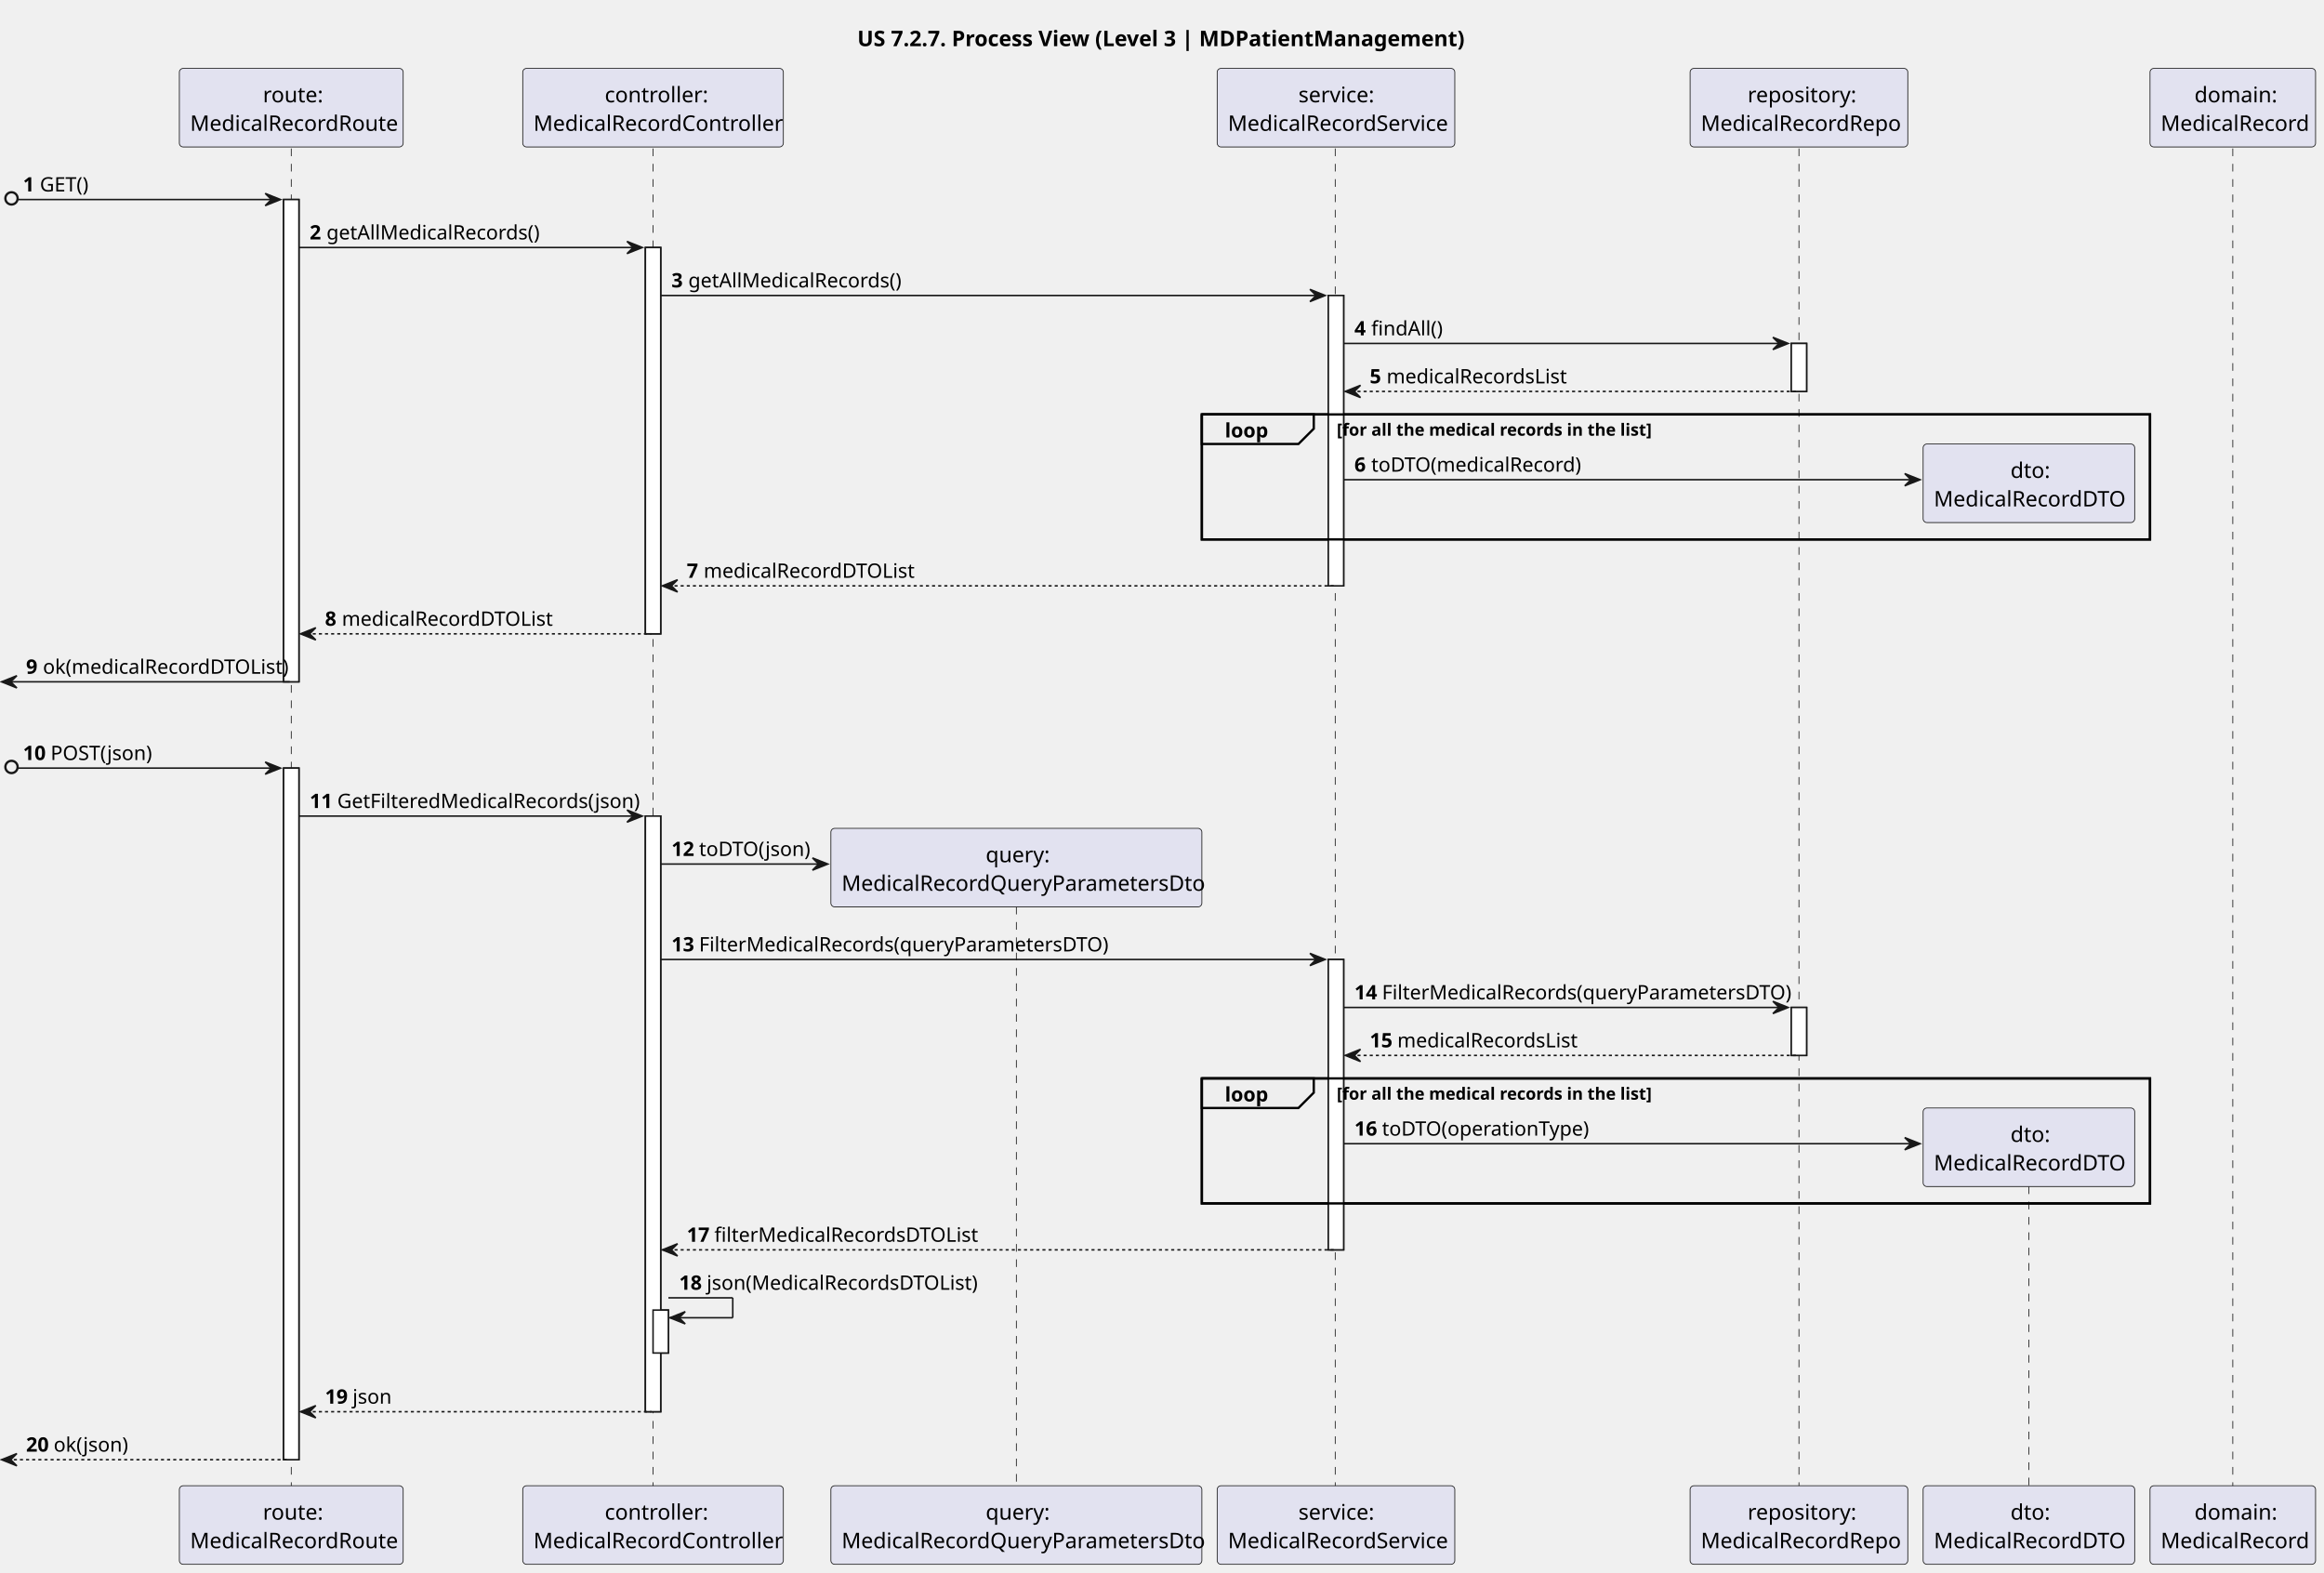
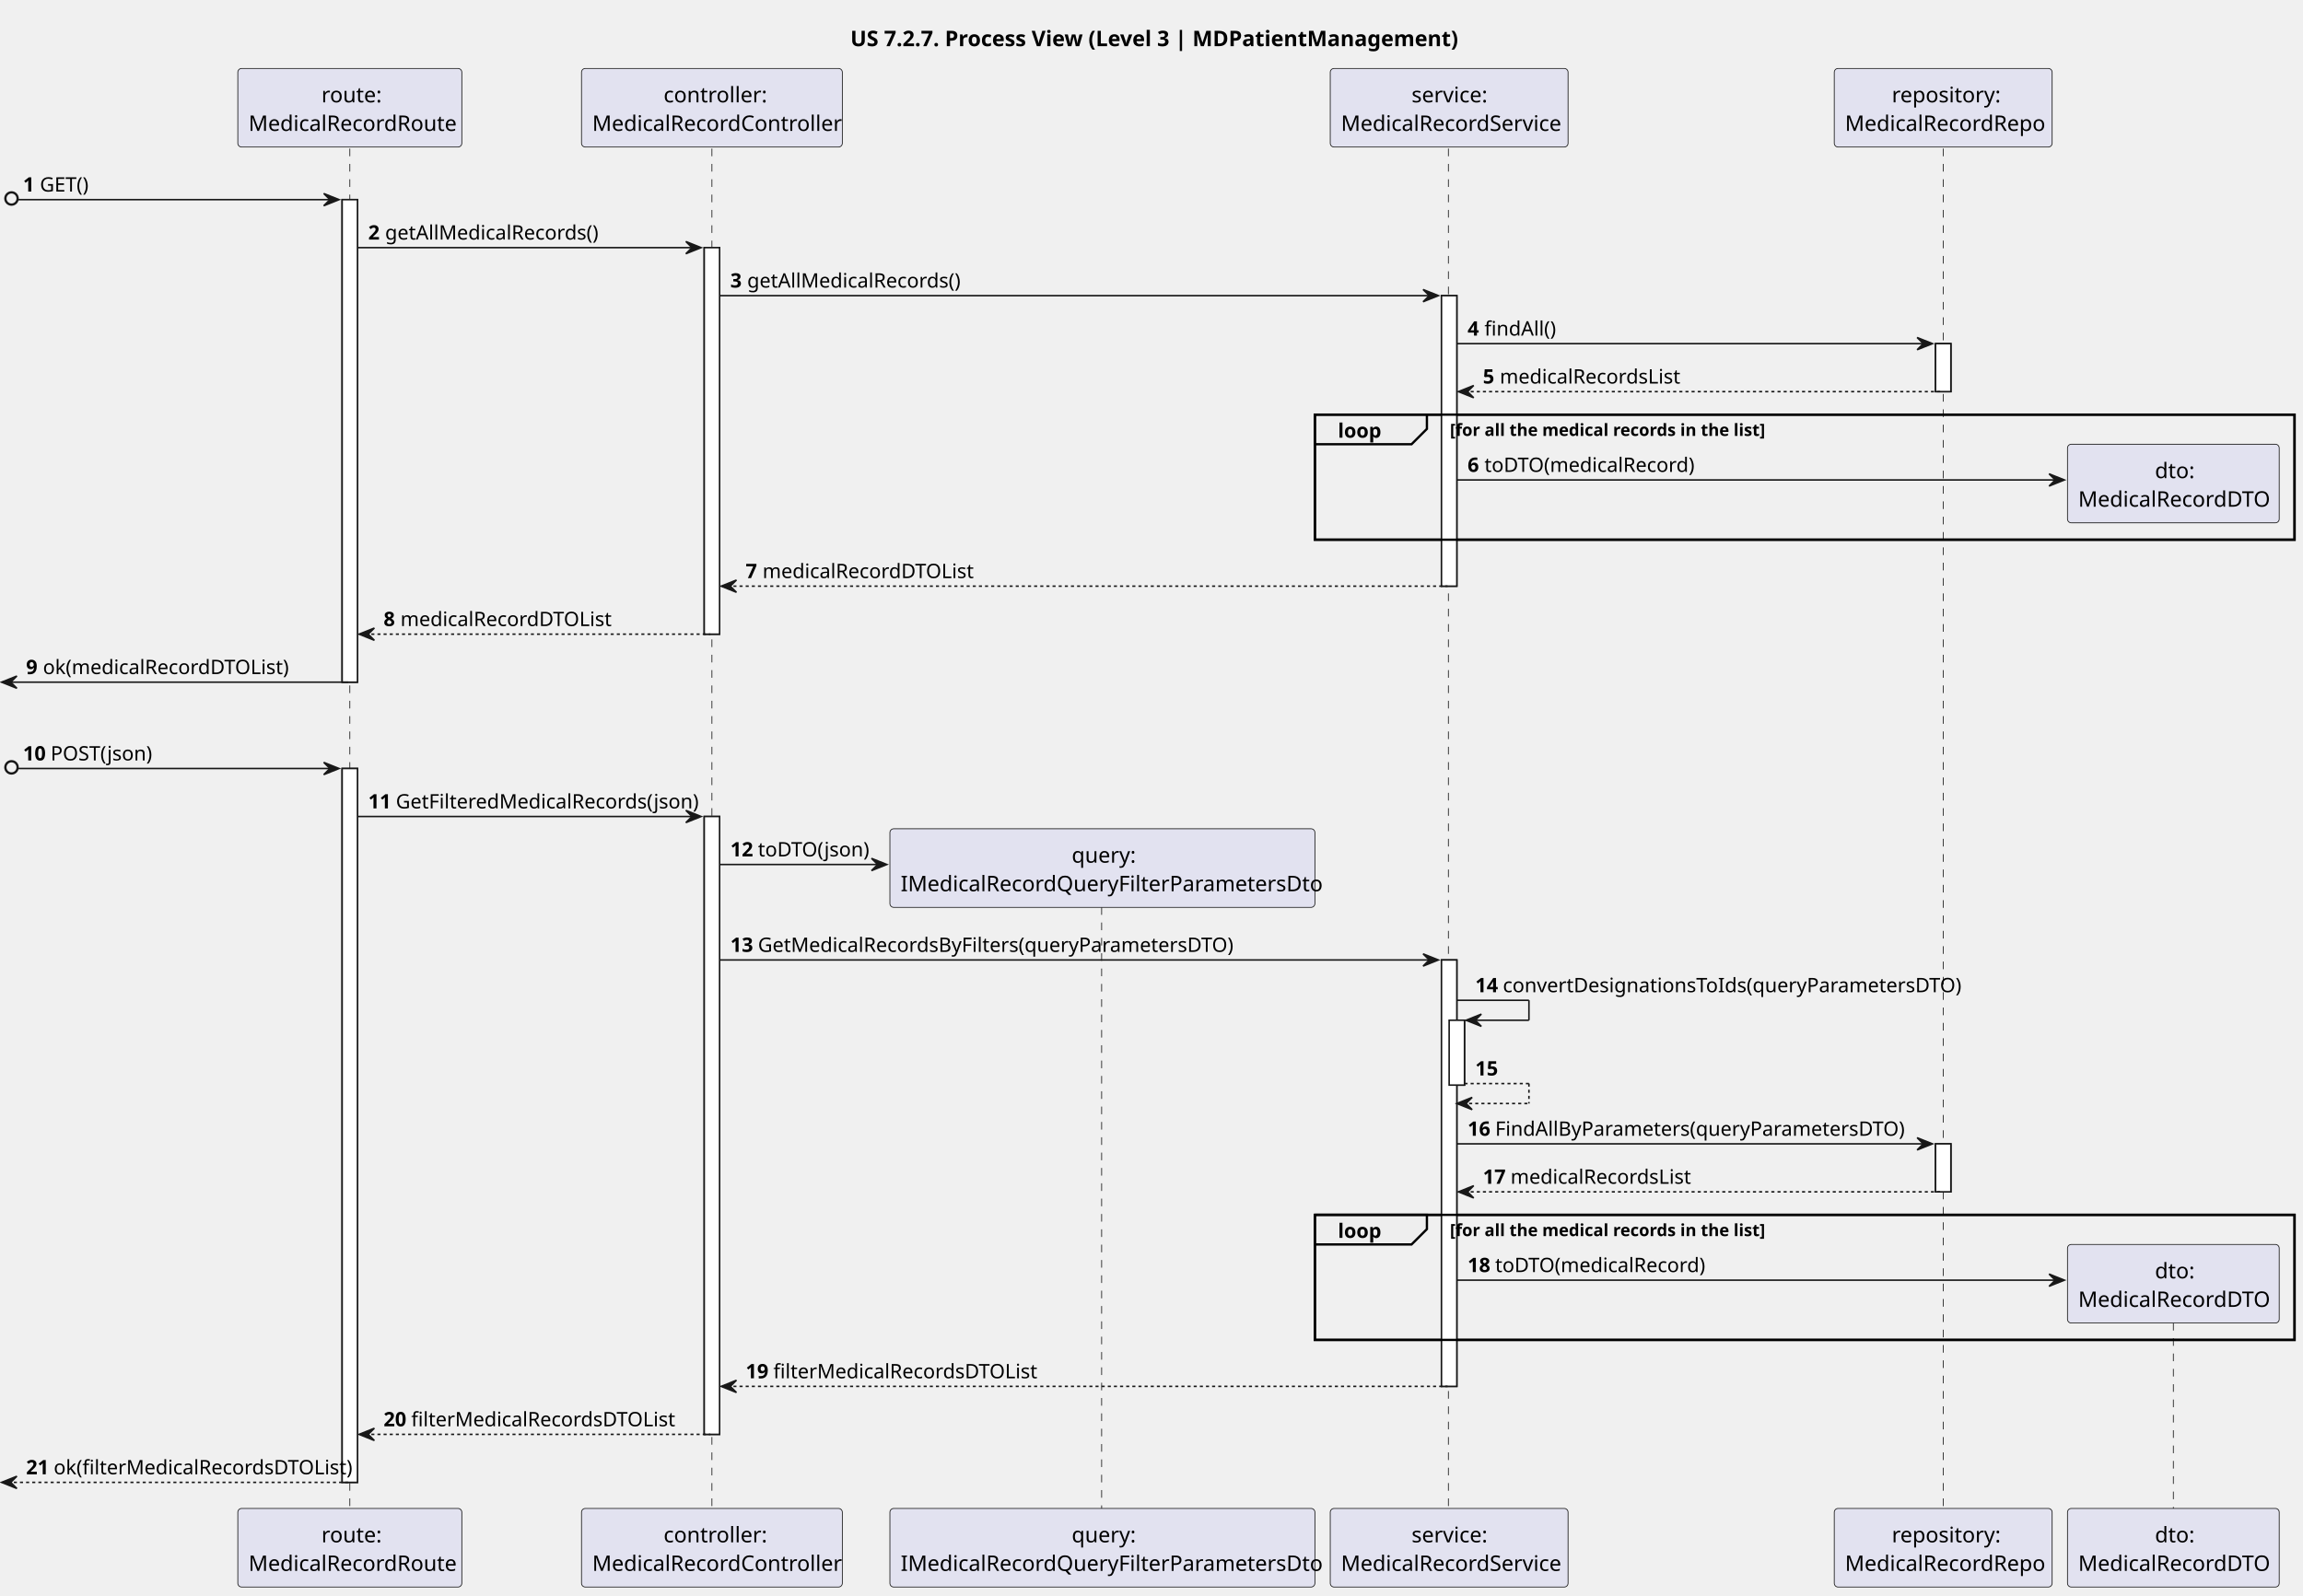
- <svg xmlns="http://www.w3.org/2000/svg" contentStyleType="text/css" height="1026px" preserveAspectRatio="none" style="width:1516px;height:1026px;background:#FFFFFF;" version="1.1" viewBox="0 0 1516 1026" width="1516px" zoomAndPan="magnify">
+ <svg xmlns="http://www.w3.org/2000/svg" contentStyleType="text/css" height="1040px" preserveAspectRatio="none" style="width:1501px;height:1040px;background:#FFFFFF;" version="1.1" viewBox="0 0 1501 1040" width="1501px" zoomAndPan="magnify">
  <defs />
  <g>
-     <text fill="#000000" font-family="sans-serif" font-size="14" font-weight="bold" lengthAdjust="spacing" textLength="396" x="559.25" y="30.107">US 7.2.7. Process View (Level 3 | MDPatientManagement)</text>
-     <rect fill="#FFFFFF" height="314.57" style="stroke:#181818;stroke-width:1.0;" width="10" x="185" y="130.154" />
-     <rect fill="#FFFFFF" height="451.103" style="stroke:#181818;stroke-width:1.0;" width="10" x="185" y="501.016" />
-     <rect fill="#FFFFFF" height="251.988" style="stroke:#181818;stroke-width:1.0;" width="10" x="421" y="161.445" />
-     <rect fill="#FFFFFF" height="388.522" style="stroke:#181818;stroke-width:1.0;" width="10" x="421" y="532.307" />
-     <rect fill="#FFFFFF" height="28" style="stroke:#181818;stroke-width:1.0;" width="10" x="426" y="854.537" />
-     <rect fill="#FFFFFF" height="189.406" style="stroke:#181818;stroke-width:1.0;" width="10" x="866.5" y="192.736" />
-     <rect fill="#FFFFFF" height="189.406" style="stroke:#181818;stroke-width:1.0;" width="10" x="866.5" y="625.84" />
-     <rect fill="#FFFFFF" height="31.291" style="stroke:#181818;stroke-width:1.0;" width="10" x="1168.5" y="224.027" />
-     <rect fill="#FFFFFF" height="31.291" style="stroke:#181818;stroke-width:1.0;" width="10" x="1168.5" y="657.131" />
-     <rect fill="none" height="81.533" style="stroke:#000000;stroke-width:1.5;" width="618.5" x="784" y="270.318" />
-     <rect fill="none" height="81.533" style="stroke:#000000;stroke-width:1.5;" width="618.5" x="784" y="703.422" />
-     <line style="stroke:#181818;stroke-width:0.5;stroke-dasharray:5.0,5.0;" x1="190" x2="190" y1="96.863" y2="970.119" />
-     <line style="stroke:#181818;stroke-width:0.5;stroke-dasharray:5.0,5.0;" x1="426" x2="426" y1="96.863" y2="970.119" />
-     <line style="stroke:#181818;stroke-width:0.5;stroke-dasharray:5.0,5.0;" x1="663" x2="663" y1="581.428" y2="970.119" />
-     <line style="stroke:#181818;stroke-width:0.5;stroke-dasharray:5.0,5.0;" x1="871" x2="871" y1="96.863" y2="970.119" />
-     <line style="stroke:#181818;stroke-width:0.5;stroke-dasharray:5.0,5.0;" x1="1173.5" x2="1173.5" y1="96.863" y2="970.119" />
-     <line style="stroke:#181818;stroke-width:0.5;stroke-dasharray:5.0,5.0;" x1="1323.5" x2="1323.5" y1="763.834" y2="970.119" />
-     <line style="stroke:#181818;stroke-width:0.5;stroke-dasharray:5.0,5.0;" x1="1456.5" x2="1456.5" y1="96.863" y2="970.119" />
-     <rect fill="#E2E2F0" height="51.242" rx="2.5" ry="2.5" style="stroke:#181818;stroke-width:0.5;" width="146" x="117" y="44.621" />
-     <text fill="#000000" font-family="sans-serif" font-size="14" lengthAdjust="spacing" textLength="37" x="171.5" y="66.728">route:</text>
-     <text fill="#000000" font-family="sans-serif" font-size="14" lengthAdjust="spacing" textLength="132" x="124" y="85.35">MedicalRecordRoute</text>
-     <rect fill="#E2E2F0" height="51.242" rx="2.5" ry="2.5" style="stroke:#181818;stroke-width:0.5;" width="146" x="117" y="969.119" />
-     <text fill="#000000" font-family="sans-serif" font-size="14" lengthAdjust="spacing" textLength="37" x="171.5" y="991.227">route:</text>
-     <text fill="#000000" font-family="sans-serif" font-size="14" lengthAdjust="spacing" textLength="132" x="124" y="1009.848">MedicalRecordRoute</text>
-     <rect fill="#E2E2F0" height="51.242" rx="2.5" ry="2.5" style="stroke:#181818;stroke-width:0.5;" width="170" x="341" y="44.621" />
-     <text fill="#000000" font-family="sans-serif" font-size="14" lengthAdjust="spacing" textLength="63" x="394.5" y="66.728">controller:</text>
-     <text fill="#000000" font-family="sans-serif" font-size="14" lengthAdjust="spacing" textLength="156" x="348" y="85.35">MedicalRecordController</text>
-     <rect fill="#E2E2F0" height="51.242" rx="2.5" ry="2.5" style="stroke:#181818;stroke-width:0.5;" width="170" x="341" y="969.119" />
-     <text fill="#000000" font-family="sans-serif" font-size="14" lengthAdjust="spacing" textLength="63" x="394.5" y="991.227">controller:</text>
-     <text fill="#000000" font-family="sans-serif" font-size="14" lengthAdjust="spacing" textLength="156" x="348" y="1009.848">MedicalRecordController</text>
-     <rect fill="#E2E2F0" height="51.242" rx="2.5" ry="2.5" style="stroke:#181818;stroke-width:0.5;" width="242" x="542" y="969.119" />
-     <text fill="#000000" font-family="sans-serif" font-size="14" lengthAdjust="spacing" textLength="40" x="643" y="991.227">query:</text>
-     <text fill="#000000" font-family="sans-serif" font-size="14" lengthAdjust="spacing" textLength="228" x="549" y="1009.848">MedicalRecordQueryParametersDto</text>
-     <rect fill="#E2E2F0" height="51.242" rx="2.5" ry="2.5" style="stroke:#181818;stroke-width:0.5;" width="155" x="794" y="44.621" />
-     <text fill="#000000" font-family="sans-serif" font-size="14" lengthAdjust="spacing" textLength="49" x="847" y="66.728">service:</text>
-     <text fill="#000000" font-family="sans-serif" font-size="14" lengthAdjust="spacing" textLength="141" x="801" y="85.35">MedicalRecordService</text>
-     <rect fill="#E2E2F0" height="51.242" rx="2.5" ry="2.5" style="stroke:#181818;stroke-width:0.5;" width="155" x="794" y="969.119" />
-     <text fill="#000000" font-family="sans-serif" font-size="14" lengthAdjust="spacing" textLength="49" x="847" y="991.227">service:</text>
-     <text fill="#000000" font-family="sans-serif" font-size="14" lengthAdjust="spacing" textLength="141" x="801" y="1009.848">MedicalRecordService</text>
-     <rect fill="#E2E2F0" height="51.242" rx="2.5" ry="2.5" style="stroke:#181818;stroke-width:0.5;" width="142" x="1102.5" y="44.621" />
-     <text fill="#000000" font-family="sans-serif" font-size="14" lengthAdjust="spacing" textLength="67" x="1140" y="66.728">repository:</text>
-     <text fill="#000000" font-family="sans-serif" font-size="14" lengthAdjust="spacing" textLength="128" x="1109.5" y="85.35">MedicalRecordRepo</text>
-     <rect fill="#E2E2F0" height="51.242" rx="2.5" ry="2.5" style="stroke:#181818;stroke-width:0.5;" width="142" x="1102.5" y="969.119" />
-     <text fill="#000000" font-family="sans-serif" font-size="14" lengthAdjust="spacing" textLength="67" x="1140" y="991.227">repository:</text>
-     <text fill="#000000" font-family="sans-serif" font-size="14" lengthAdjust="spacing" textLength="128" x="1109.5" y="1009.848">MedicalRecordRepo</text>
-     <rect fill="#E2E2F0" height="51.242" rx="2.5" ry="2.5" style="stroke:#181818;stroke-width:0.5;" width="138" x="1254.5" y="969.119" />
-     <text fill="#000000" font-family="sans-serif" font-size="14" lengthAdjust="spacing" textLength="24" x="1311.5" y="991.227">dto:</text>
-     <text fill="#000000" font-family="sans-serif" font-size="14" lengthAdjust="spacing" textLength="124" x="1261.5" y="1009.848">MedicalRecordDTO</text>
-     <rect fill="#E2E2F0" height="51.242" rx="2.5" ry="2.5" style="stroke:#181818;stroke-width:0.5;" width="108" x="1402.5" y="44.621" />
-     <text fill="#000000" font-family="sans-serif" font-size="14" lengthAdjust="spacing" textLength="50" x="1431.5" y="66.728">domain:</text>
-     <text fill="#000000" font-family="sans-serif" font-size="14" lengthAdjust="spacing" textLength="94" x="1409.5" y="85.35">MedicalRecord</text>
-     <rect fill="#E2E2F0" height="51.242" rx="2.5" ry="2.5" style="stroke:#181818;stroke-width:0.5;" width="108" x="1402.5" y="969.119" />
-     <text fill="#000000" font-family="sans-serif" font-size="14" lengthAdjust="spacing" textLength="50" x="1431.5" y="991.227">domain:</text>
-     <text fill="#000000" font-family="sans-serif" font-size="14" lengthAdjust="spacing" textLength="94" x="1409.5" y="1009.848">MedicalRecord</text>
-     <rect fill="#FFFFFF" height="314.57" style="stroke:#181818;stroke-width:1.0;" width="10" x="185" y="130.154" />
-     <rect fill="#FFFFFF" height="451.103" style="stroke:#181818;stroke-width:1.0;" width="10" x="185" y="501.016" />
-     <rect fill="#FFFFFF" height="251.988" style="stroke:#181818;stroke-width:1.0;" width="10" x="421" y="161.445" />
-     <rect fill="#FFFFFF" height="388.522" style="stroke:#181818;stroke-width:1.0;" width="10" x="421" y="532.307" />
-     <rect fill="#FFFFFF" height="28" style="stroke:#181818;stroke-width:1.0;" width="10" x="426" y="854.537" />
-     <rect fill="#FFFFFF" height="189.406" style="stroke:#181818;stroke-width:1.0;" width="10" x="866.5" y="192.736" />
-     <rect fill="#FFFFFF" height="189.406" style="stroke:#181818;stroke-width:1.0;" width="10" x="866.5" y="625.84" />
-     <rect fill="#FFFFFF" height="31.291" style="stroke:#181818;stroke-width:1.0;" width="10" x="1168.5" y="224.027" />
-     <rect fill="#FFFFFF" height="31.291" style="stroke:#181818;stroke-width:1.0;" width="10" x="1168.5" y="657.131" />
+     <text fill="#000000" font-family="sans-serif" font-size="14" font-weight="bold" lengthAdjust="spacing" textLength="396" x="554.25" y="30.107">US 7.2.7. Process View (Level 3 | MDPatientManagement)</text>
+     <rect fill="#FFFFFF" height="314.57" style="stroke:#181818;stroke-width:1.0;" width="10" x="223" y="130.154" />
+     <rect fill="#FFFFFF" height="465.394" style="stroke:#181818;stroke-width:1.0;" width="10" x="223" y="501.016" />
+     <rect fill="#FFFFFF" height="251.988" style="stroke:#181818;stroke-width:1.0;" width="10" x="459" y="161.445" />
+     <rect fill="#FFFFFF" height="402.812" style="stroke:#181818;stroke-width:1.0;" width="10" x="459" y="532.307" />
+     <rect fill="#FFFFFF" height="189.406" style="stroke:#181818;stroke-width:1.0;" width="10" x="939.5" y="192.736" />
+     <rect fill="#FFFFFF" height="277.988" style="stroke:#181818;stroke-width:1.0;" width="10" x="939.5" y="625.84" />
+     <rect fill="#FFFFFF" height="42.291" style="stroke:#181818;stroke-width:1.0;" width="10" x="944.5" y="665.131" />
+     <rect fill="#FFFFFF" height="31.291" style="stroke:#181818;stroke-width:1.0;" width="10" x="1261.5" y="224.027" />
+     <rect fill="#FFFFFF" height="31.291" style="stroke:#181818;stroke-width:1.0;" width="10" x="1261.5" y="745.713" />
+     <rect fill="none" height="81.533" style="stroke:#000000;stroke-width:1.5;" width="638.5" x="857" y="270.318" />
+     <rect fill="none" height="81.533" style="stroke:#000000;stroke-width:1.5;" width="638.5" x="857" y="792.004" />
+     <line style="stroke:#181818;stroke-width:0.5;stroke-dasharray:5.0,5.0;" x1="228" x2="228" y1="96.863" y2="984.41" />
+     <line style="stroke:#181818;stroke-width:0.5;stroke-dasharray:5.0,5.0;" x1="464" x2="464" y1="96.863" y2="984.41" />
+     <line style="stroke:#181818;stroke-width:0.5;stroke-dasharray:5.0,5.0;" x1="718" x2="718" y1="581.428" y2="984.41" />
+     <line style="stroke:#181818;stroke-width:0.5;stroke-dasharray:5.0,5.0;" x1="944" x2="944" y1="96.863" y2="984.41" />
+     <line style="stroke:#181818;stroke-width:0.5;stroke-dasharray:5.0,5.0;" x1="1266.5" x2="1266.5" y1="96.863" y2="984.41" />
+     <line style="stroke:#181818;stroke-width:0.5;stroke-dasharray:5.0,5.0;" x1="1416.5" x2="1416.5" y1="852.416" y2="984.41" />
+     <rect fill="#E2E2F0" height="51.242" rx="2.5" ry="2.5" style="stroke:#181818;stroke-width:0.5;" width="146" x="155" y="44.621" />
+     <text fill="#000000" font-family="sans-serif" font-size="14" lengthAdjust="spacing" textLength="37" x="209.5" y="66.728">route:</text>
+     <text fill="#000000" font-family="sans-serif" font-size="14" lengthAdjust="spacing" textLength="132" x="162" y="85.35">MedicalRecordRoute</text>
+     <rect fill="#E2E2F0" height="51.242" rx="2.5" ry="2.5" style="stroke:#181818;stroke-width:0.5;" width="146" x="155" y="983.41" />
+     <text fill="#000000" font-family="sans-serif" font-size="14" lengthAdjust="spacing" textLength="37" x="209.5" y="1005.518">route:</text>
+     <text fill="#000000" font-family="sans-serif" font-size="14" lengthAdjust="spacing" textLength="132" x="162" y="1024.139">MedicalRecordRoute</text>
+     <rect fill="#E2E2F0" height="51.242" rx="2.5" ry="2.5" style="stroke:#181818;stroke-width:0.5;" width="170" x="379" y="44.621" />
+     <text fill="#000000" font-family="sans-serif" font-size="14" lengthAdjust="spacing" textLength="63" x="432.5" y="66.728">controller:</text>
+     <text fill="#000000" font-family="sans-serif" font-size="14" lengthAdjust="spacing" textLength="156" x="386" y="85.35">MedicalRecordController</text>
+     <rect fill="#E2E2F0" height="51.242" rx="2.5" ry="2.5" style="stroke:#181818;stroke-width:0.5;" width="170" x="379" y="983.41" />
+     <text fill="#000000" font-family="sans-serif" font-size="14" lengthAdjust="spacing" textLength="63" x="432.5" y="1005.518">controller:</text>
+     <text fill="#000000" font-family="sans-serif" font-size="14" lengthAdjust="spacing" textLength="156" x="386" y="1024.139">MedicalRecordController</text>
+     <rect fill="#E2E2F0" height="51.242" rx="2.5" ry="2.5" style="stroke:#181818;stroke-width:0.5;" width="277" x="580" y="983.41" />
+     <text fill="#000000" font-family="sans-serif" font-size="14" lengthAdjust="spacing" textLength="40" x="698.5" y="1005.518">query:</text>
+     <text fill="#000000" font-family="sans-serif" font-size="14" lengthAdjust="spacing" textLength="263" x="587" y="1024.139">IMedicalRecordQueryFilterParametersDto</text>
+     <rect fill="#E2E2F0" height="51.242" rx="2.5" ry="2.5" style="stroke:#181818;stroke-width:0.5;" width="155" x="867" y="44.621" />
+     <text fill="#000000" font-family="sans-serif" font-size="14" lengthAdjust="spacing" textLength="49" x="920" y="66.728">service:</text>
+     <text fill="#000000" font-family="sans-serif" font-size="14" lengthAdjust="spacing" textLength="141" x="874" y="85.35">MedicalRecordService</text>
+     <rect fill="#E2E2F0" height="51.242" rx="2.5" ry="2.5" style="stroke:#181818;stroke-width:0.5;" width="155" x="867" y="983.41" />
+     <text fill="#000000" font-family="sans-serif" font-size="14" lengthAdjust="spacing" textLength="49" x="920" y="1005.518">service:</text>
+     <text fill="#000000" font-family="sans-serif" font-size="14" lengthAdjust="spacing" textLength="141" x="874" y="1024.139">MedicalRecordService</text>
+     <rect fill="#E2E2F0" height="51.242" rx="2.5" ry="2.5" style="stroke:#181818;stroke-width:0.5;" width="142" x="1195.5" y="44.621" />
+     <text fill="#000000" font-family="sans-serif" font-size="14" lengthAdjust="spacing" textLength="67" x="1233" y="66.728">repository:</text>
+     <text fill="#000000" font-family="sans-serif" font-size="14" lengthAdjust="spacing" textLength="128" x="1202.5" y="85.35">MedicalRecordRepo</text>
+     <rect fill="#E2E2F0" height="51.242" rx="2.5" ry="2.5" style="stroke:#181818;stroke-width:0.5;" width="142" x="1195.5" y="983.41" />
+     <text fill="#000000" font-family="sans-serif" font-size="14" lengthAdjust="spacing" textLength="67" x="1233" y="1005.518">repository:</text>
+     <text fill="#000000" font-family="sans-serif" font-size="14" lengthAdjust="spacing" textLength="128" x="1202.5" y="1024.139">MedicalRecordRepo</text>
+     <rect fill="#E2E2F0" height="51.242" rx="2.5" ry="2.5" style="stroke:#181818;stroke-width:0.5;" width="138" x="1347.5" y="983.41" />
+     <text fill="#000000" font-family="sans-serif" font-size="14" lengthAdjust="spacing" textLength="24" x="1404.5" y="1005.518">dto:</text>
+     <text fill="#000000" font-family="sans-serif" font-size="14" lengthAdjust="spacing" textLength="124" x="1354.5" y="1024.139">MedicalRecordDTO</text>
+     <rect fill="#FFFFFF" height="314.57" style="stroke:#181818;stroke-width:1.0;" width="10" x="223" y="130.154" />
+     <rect fill="#FFFFFF" height="465.394" style="stroke:#181818;stroke-width:1.0;" width="10" x="223" y="501.016" />
+     <rect fill="#FFFFFF" height="251.988" style="stroke:#181818;stroke-width:1.0;" width="10" x="459" y="161.445" />
+     <rect fill="#FFFFFF" height="402.812" style="stroke:#181818;stroke-width:1.0;" width="10" x="459" y="532.307" />
+     <rect fill="#FFFFFF" height="189.406" style="stroke:#181818;stroke-width:1.0;" width="10" x="939.5" y="192.736" />
+     <rect fill="#FFFFFF" height="277.988" style="stroke:#181818;stroke-width:1.0;" width="10" x="939.5" y="625.84" />
+     <rect fill="#FFFFFF" height="42.291" style="stroke:#181818;stroke-width:1.0;" width="10" x="944.5" y="665.131" />
+     <rect fill="#FFFFFF" height="31.291" style="stroke:#181818;stroke-width:1.0;" width="10" x="1261.5" y="224.027" />
+     <rect fill="#FFFFFF" height="31.291" style="stroke:#181818;stroke-width:1.0;" width="10" x="1261.5" y="745.713" />
    <ellipse cx="7.5" cy="129.404" fill="none" rx="4" ry="4" style="stroke:#181818;stroke-width:1.5;" />
-     <polygon fill="#181818" points="173,126.154,183,130.154,173,134.154,177,130.154" style="stroke:#181818;stroke-width:1.0;" />
-     <line style="stroke:#181818;stroke-width:1.0;" x1="12" x2="179" y1="130.154" y2="130.154" />
+     <polygon fill="#181818" points="211,126.154,221,130.154,211,134.154,215,130.154" style="stroke:#181818;stroke-width:1.0;" />
+     <line style="stroke:#181818;stroke-width:1.0;" x1="12" x2="217" y1="130.154" y2="130.154" />
    <text fill="#000000" font-family="sans-serif" font-size="13" font-weight="bold" lengthAdjust="spacing" textLength="7" x="15" y="124.892">1</text>
    <text fill="#000000" font-family="sans-serif" font-size="13" lengthAdjust="spacing" textLength="34" x="26" y="124.892">GET()</text>
-     <polygon fill="#181818" points="409,157.445,419,161.445,409,165.445,413,161.445" style="stroke:#181818;stroke-width:1.0;" />
-     <line style="stroke:#181818;stroke-width:1.0;" x1="195" x2="415" y1="161.445" y2="161.445" />
-     <text fill="#000000" font-family="sans-serif" font-size="13" font-weight="bold" lengthAdjust="spacing" textLength="7" x="202" y="156.183">2</text>
-     <text fill="#000000" font-family="sans-serif" font-size="13" lengthAdjust="spacing" textLength="134" x="213" y="156.183">getAllMedicalRecords()</text>
-     <polygon fill="#181818" points="854.5,188.736,864.5,192.736,854.5,196.736,858.5,192.736" style="stroke:#181818;stroke-width:1.0;" />
-     <line style="stroke:#181818;stroke-width:1.0;" x1="431" x2="860.5" y1="192.736" y2="192.736" />
-     <text fill="#000000" font-family="sans-serif" font-size="13" font-weight="bold" lengthAdjust="spacing" textLength="7" x="438" y="187.474">3</text>
-     <text fill="#000000" font-family="sans-serif" font-size="13" lengthAdjust="spacing" textLength="134" x="449" y="187.474">getAllMedicalRecords()</text>
-     <polygon fill="#181818" points="1156.5,220.027,1166.5,224.027,1156.5,228.027,1160.5,224.027" style="stroke:#181818;stroke-width:1.0;" />
-     <line style="stroke:#181818;stroke-width:1.0;" x1="876.5" x2="1162.5" y1="224.027" y2="224.027" />
-     <text fill="#000000" font-family="sans-serif" font-size="13" font-weight="bold" lengthAdjust="spacing" textLength="7" x="883.5" y="218.765">4</text>
-     <text fill="#000000" font-family="sans-serif" font-size="13" lengthAdjust="spacing" textLength="43" x="894.5" y="218.765">findAll()</text>
-     <polygon fill="#181818" points="887.5,251.318,877.5,255.318,887.5,259.318,883.5,255.318" style="stroke:#181818;stroke-width:1.0;" />
-     <line style="stroke:#181818;stroke-width:1.0;stroke-dasharray:2.0,2.0;" x1="881.5" x2="1172.5" y1="255.318" y2="255.318" />
-     <text fill="#000000" font-family="sans-serif" font-size="13" font-weight="bold" lengthAdjust="spacing" textLength="7" x="893.5" y="250.056">5</text>
-     <text fill="#000000" font-family="sans-serif" font-size="13" lengthAdjust="spacing" textLength="114" x="904.5" y="250.056">medicalRecordsList</text>
-     <path d="M784,270.318 L857,270.318 L857,279.609 L847,289.609 L784,289.609 L784,270.318 " fill="#EEEEEE" style="stroke:#000000;stroke-width:1.5;" />
-     <rect fill="none" height="81.533" style="stroke:#000000;stroke-width:1.5;" width="618.5" x="784" y="270.318" />
-     <text fill="#000000" font-family="sans-serif" font-size="13" font-weight="bold" lengthAdjust="spacing" textLength="28" x="799" y="285.347">loop</text>
-     <text fill="#000000" font-family="sans-serif" font-size="11" font-weight="bold" lengthAdjust="spacing" textLength="207" x="872" y="284.188">[for all the medical records in the list]</text>
-     <polygon fill="#181818" points="1242.5,308.9,1252.5,312.9,1242.5,316.9,1246.5,312.9" style="stroke:#181818;stroke-width:1.0;" />
-     <line style="stroke:#181818;stroke-width:1.0;" x1="876.5" x2="1248.5" y1="312.9" y2="312.9" />
-     <text fill="#000000" font-family="sans-serif" font-size="13" font-weight="bold" lengthAdjust="spacing" textLength="7" x="883.5" y="307.638">6</text>
-     <text fill="#000000" font-family="sans-serif" font-size="13" lengthAdjust="spacing" textLength="131" x="894.5" y="307.638">toDTO(medicalRecord)</text>
-     <rect fill="#E2E2F0" height="51.242" rx="2.5" ry="2.5" style="stroke:#181818;stroke-width:0.5;" width="138" x="1254.5" y="289.609" />
-     <text fill="#000000" font-family="sans-serif" font-size="14" lengthAdjust="spacing" textLength="24" x="1311.5" y="311.717">dto:</text>
-     <text fill="#000000" font-family="sans-serif" font-size="14" lengthAdjust="spacing" textLength="124" x="1261.5" y="330.338">MedicalRecordDTO</text>
-     <polygon fill="#181818" points="442,378.143,432,382.143,442,386.143,438,382.143" style="stroke:#181818;stroke-width:1.0;" />
-     <line style="stroke:#181818;stroke-width:1.0;stroke-dasharray:2.0,2.0;" x1="436" x2="870.5" y1="382.143" y2="382.143" />
-     <text fill="#000000" font-family="sans-serif" font-size="13" font-weight="bold" lengthAdjust="spacing" textLength="7" x="448" y="376.88">7</text>
-     <text fill="#000000" font-family="sans-serif" font-size="13" lengthAdjust="spacing" textLength="133" x="459" y="376.88">medicalRecordDTOList</text>
-     <polygon fill="#181818" points="206,409.434,196,413.434,206,417.434,202,413.434" style="stroke:#181818;stroke-width:1.0;" />
-     <line style="stroke:#181818;stroke-width:1.0;stroke-dasharray:2.0,2.0;" x1="200" x2="425" y1="413.434" y2="413.434" />
-     <text fill="#000000" font-family="sans-serif" font-size="13" font-weight="bold" lengthAdjust="spacing" textLength="7" x="212" y="408.171">8</text>
-     <text fill="#000000" font-family="sans-serif" font-size="13" lengthAdjust="spacing" textLength="133" x="223" y="408.171">medicalRecordDTOList</text>
+     <polygon fill="#181818" points="447,157.445,457,161.445,447,165.445,451,161.445" style="stroke:#181818;stroke-width:1.0;" />
+     <line style="stroke:#181818;stroke-width:1.0;" x1="233" x2="453" y1="161.445" y2="161.445" />
+     <text fill="#000000" font-family="sans-serif" font-size="13" font-weight="bold" lengthAdjust="spacing" textLength="7" x="240" y="156.183">2</text>
+     <text fill="#000000" font-family="sans-serif" font-size="13" lengthAdjust="spacing" textLength="134" x="251" y="156.183">getAllMedicalRecords()</text>
+     <polygon fill="#181818" points="927.5,188.736,937.5,192.736,927.5,196.736,931.5,192.736" style="stroke:#181818;stroke-width:1.0;" />
+     <line style="stroke:#181818;stroke-width:1.0;" x1="469" x2="933.5" y1="192.736" y2="192.736" />
+     <text fill="#000000" font-family="sans-serif" font-size="13" font-weight="bold" lengthAdjust="spacing" textLength="7" x="476" y="187.474">3</text>
+     <text fill="#000000" font-family="sans-serif" font-size="13" lengthAdjust="spacing" textLength="134" x="487" y="187.474">getAllMedicalRecords()</text>
+     <polygon fill="#181818" points="1249.5,220.027,1259.5,224.027,1249.5,228.027,1253.5,224.027" style="stroke:#181818;stroke-width:1.0;" />
+     <line style="stroke:#181818;stroke-width:1.0;" x1="949.5" x2="1255.5" y1="224.027" y2="224.027" />
+     <text fill="#000000" font-family="sans-serif" font-size="13" font-weight="bold" lengthAdjust="spacing" textLength="7" x="956.5" y="218.765">4</text>
+     <text fill="#000000" font-family="sans-serif" font-size="13" lengthAdjust="spacing" textLength="43" x="967.5" y="218.765">findAll()</text>
+     <polygon fill="#181818" points="960.5,251.318,950.5,255.318,960.5,259.318,956.5,255.318" style="stroke:#181818;stroke-width:1.0;" />
+     <line style="stroke:#181818;stroke-width:1.0;stroke-dasharray:2.0,2.0;" x1="954.5" x2="1265.5" y1="255.318" y2="255.318" />
+     <text fill="#000000" font-family="sans-serif" font-size="13" font-weight="bold" lengthAdjust="spacing" textLength="7" x="966.5" y="250.056">5</text>
+     <text fill="#000000" font-family="sans-serif" font-size="13" lengthAdjust="spacing" textLength="114" x="977.5" y="250.056">medicalRecordsList</text>
+     <path d="M857,270.318 L930,270.318 L930,279.609 L920,289.609 L857,289.609 L857,270.318 " fill="#EEEEEE" style="stroke:#000000;stroke-width:1.5;" />
+     <rect fill="none" height="81.533" style="stroke:#000000;stroke-width:1.5;" width="638.5" x="857" y="270.318" />
+     <text fill="#000000" font-family="sans-serif" font-size="13" font-weight="bold" lengthAdjust="spacing" textLength="28" x="872" y="285.347">loop</text>
+     <text fill="#000000" font-family="sans-serif" font-size="11" font-weight="bold" lengthAdjust="spacing" textLength="207" x="945" y="284.188">[for all the medical records in the list]</text>
+     <polygon fill="#181818" points="1335.5,308.9,1345.5,312.9,1335.5,316.9,1339.5,312.9" style="stroke:#181818;stroke-width:1.0;" />
+     <line style="stroke:#181818;stroke-width:1.0;" x1="949.5" x2="1341.5" y1="312.9" y2="312.9" />
+     <text fill="#000000" font-family="sans-serif" font-size="13" font-weight="bold" lengthAdjust="spacing" textLength="7" x="956.5" y="307.638">6</text>
+     <text fill="#000000" font-family="sans-serif" font-size="13" lengthAdjust="spacing" textLength="131" x="967.5" y="307.638">toDTO(medicalRecord)</text>
+     <rect fill="#E2E2F0" height="51.242" rx="2.5" ry="2.5" style="stroke:#181818;stroke-width:0.5;" width="138" x="1347.5" y="289.609" />
+     <text fill="#000000" font-family="sans-serif" font-size="14" lengthAdjust="spacing" textLength="24" x="1404.5" y="311.717">dto:</text>
+     <text fill="#000000" font-family="sans-serif" font-size="14" lengthAdjust="spacing" textLength="124" x="1354.5" y="330.338">MedicalRecordDTO</text>
+     <polygon fill="#181818" points="480,378.143,470,382.143,480,386.143,476,382.143" style="stroke:#181818;stroke-width:1.0;" />
+     <line style="stroke:#181818;stroke-width:1.0;stroke-dasharray:2.0,2.0;" x1="474" x2="943.5" y1="382.143" y2="382.143" />
+     <text fill="#000000" font-family="sans-serif" font-size="13" font-weight="bold" lengthAdjust="spacing" textLength="7" x="486" y="376.88">7</text>
+     <text fill="#000000" font-family="sans-serif" font-size="13" lengthAdjust="spacing" textLength="133" x="497" y="376.88">medicalRecordDTOList</text>
+     <polygon fill="#181818" points="244,409.434,234,413.434,244,417.434,240,413.434" style="stroke:#181818;stroke-width:1.0;" />
+     <line style="stroke:#181818;stroke-width:1.0;stroke-dasharray:2.0,2.0;" x1="238" x2="463" y1="413.434" y2="413.434" />
+     <text fill="#000000" font-family="sans-serif" font-size="13" font-weight="bold" lengthAdjust="spacing" textLength="7" x="250" y="408.171">8</text>
+     <text fill="#000000" font-family="sans-serif" font-size="13" lengthAdjust="spacing" textLength="133" x="261" y="408.171">medicalRecordDTOList</text>
    <polygon fill="#181818" points="11,440.725,1,444.725,11,448.725,7,444.725" style="stroke:#181818;stroke-width:1.0;" />
-     <line style="stroke:#181818;stroke-width:1.0;" x1="5" x2="189" y1="444.725" y2="444.725" />
+     <line style="stroke:#181818;stroke-width:1.0;" x1="5" x2="227" y1="444.725" y2="444.725" />
    <text fill="#000000" font-family="sans-serif" font-size="13" font-weight="bold" lengthAdjust="spacing" textLength="7" x="17" y="439.462">9</text>
    <text fill="#000000" font-family="sans-serif" font-size="13" lengthAdjust="spacing" textLength="155" x="28" y="439.462">ok(medicalRecordDTOList)</text>
    <ellipse cx="7.5" cy="500.266" fill="none" rx="4" ry="4" style="stroke:#181818;stroke-width:1.5;" />
-     <polygon fill="#181818" points="173,497.016,183,501.016,173,505.016,177,501.016" style="stroke:#181818;stroke-width:1.0;" />
-     <line style="stroke:#181818;stroke-width:1.0;" x1="12" x2="179" y1="501.016" y2="501.016" />
+     <polygon fill="#181818" points="211,497.016,221,501.016,211,505.016,215,501.016" style="stroke:#181818;stroke-width:1.0;" />
+     <line style="stroke:#181818;stroke-width:1.0;" x1="12" x2="217" y1="501.016" y2="501.016" />
    <text fill="#000000" font-family="sans-serif" font-size="13" font-weight="bold" lengthAdjust="spacing" textLength="14" x="15" y="495.753">10</text>
    <text fill="#000000" font-family="sans-serif" font-size="13" lengthAdjust="spacing" textLength="67" x="33" y="495.753">POST(json)</text>
-     <polygon fill="#181818" points="409,528.307,419,532.307,409,536.307,413,532.307" style="stroke:#181818;stroke-width:1.0;" />
-     <line style="stroke:#181818;stroke-width:1.0;" x1="195" x2="415" y1="532.307" y2="532.307" />
-     <text fill="#000000" font-family="sans-serif" font-size="13" font-weight="bold" lengthAdjust="spacing" textLength="14" x="202" y="527.044">11</text>
-     <text fill="#000000" font-family="sans-serif" font-size="13" lengthAdjust="spacing" textLength="189" x="220" y="527.044">GetFilteredMedicalRecords(json)</text>
-     <polygon fill="#181818" points="530,559.598,540,563.598,530,567.598,534,563.598" style="stroke:#181818;stroke-width:1.0;" />
-     <line style="stroke:#181818;stroke-width:1.0;" x1="431" x2="536" y1="563.598" y2="563.598" />
-     <text fill="#000000" font-family="sans-serif" font-size="13" font-weight="bold" lengthAdjust="spacing" textLength="14" x="438" y="558.335">12</text>
-     <text fill="#000000" font-family="sans-serif" font-size="13" lengthAdjust="spacing" textLength="69" x="456" y="558.335">toDTO(json)</text>
-     <rect fill="#E2E2F0" height="51.242" rx="2.5" ry="2.5" style="stroke:#181818;stroke-width:0.5;" width="242" x="542" y="540.307" />
-     <text fill="#000000" font-family="sans-serif" font-size="14" lengthAdjust="spacing" textLength="40" x="643" y="562.414">query:</text>
-     <text fill="#000000" font-family="sans-serif" font-size="14" lengthAdjust="spacing" textLength="228" x="549" y="581.035">MedicalRecordQueryParametersDto</text>
-     <polygon fill="#181818" points="854.5,621.84,864.5,625.84,854.5,629.84,858.5,625.84" style="stroke:#181818;stroke-width:1.0;" />
-     <line style="stroke:#181818;stroke-width:1.0;" x1="431" x2="860.5" y1="625.84" y2="625.84" />
-     <text fill="#000000" font-family="sans-serif" font-size="13" font-weight="bold" lengthAdjust="spacing" textLength="14" x="438" y="620.577">13</text>
-     <text fill="#000000" font-family="sans-serif" font-size="13" lengthAdjust="spacing" textLength="255" x="456" y="620.577">FilterMedicalRecords(queryParametersDTO)</text>
-     <polygon fill="#181818" points="1156.5,653.131,1166.5,657.131,1156.5,661.131,1160.5,657.131" style="stroke:#181818;stroke-width:1.0;" />
-     <line style="stroke:#181818;stroke-width:1.0;" x1="876.5" x2="1162.5" y1="657.131" y2="657.131" />
-     <text fill="#000000" font-family="sans-serif" font-size="13" font-weight="bold" lengthAdjust="spacing" textLength="14" x="883.5" y="651.868">14</text>
-     <text fill="#000000" font-family="sans-serif" font-size="13" lengthAdjust="spacing" textLength="255" x="901.5" y="651.868">FilterMedicalRecords(queryParametersDTO)</text>
-     <polygon fill="#181818" points="887.5,684.422,877.5,688.422,887.5,692.422,883.5,688.422" style="stroke:#181818;stroke-width:1.0;" />
-     <line style="stroke:#181818;stroke-width:1.0;stroke-dasharray:2.0,2.0;" x1="881.5" x2="1172.5" y1="688.422" y2="688.422" />
-     <text fill="#000000" font-family="sans-serif" font-size="13" font-weight="bold" lengthAdjust="spacing" textLength="14" x="893.5" y="683.159">15</text>
-     <text fill="#000000" font-family="sans-serif" font-size="13" lengthAdjust="spacing" textLength="114" x="911.5" y="683.159">medicalRecordsList</text>
-     <path d="M784,703.422 L857,703.422 L857,712.713 L847,722.713 L784,722.713 L784,703.422 " fill="#EEEEEE" style="stroke:#000000;stroke-width:1.5;" />
-     <rect fill="none" height="81.533" style="stroke:#000000;stroke-width:1.5;" width="618.5" x="784" y="703.422" />
-     <text fill="#000000" font-family="sans-serif" font-size="13" font-weight="bold" lengthAdjust="spacing" textLength="28" x="799" y="718.45">loop</text>
-     <text fill="#000000" font-family="sans-serif" font-size="11" font-weight="bold" lengthAdjust="spacing" textLength="207" x="872" y="717.292">[for all the medical records in the list]</text>
-     <polygon fill="#181818" points="1242.5,742.004,1252.5,746.004,1242.5,750.004,1246.5,746.004" style="stroke:#181818;stroke-width:1.0;" />
-     <line style="stroke:#181818;stroke-width:1.0;" x1="876.5" x2="1248.5" y1="746.004" y2="746.004" />
-     <text fill="#000000" font-family="sans-serif" font-size="13" font-weight="bold" lengthAdjust="spacing" textLength="14" x="883.5" y="740.741">16</text>
-     <text fill="#000000" font-family="sans-serif" font-size="13" lengthAdjust="spacing" textLength="126" x="901.5" y="740.741">toDTO(operationType)</text>
-     <rect fill="#E2E2F0" height="51.242" rx="2.5" ry="2.5" style="stroke:#181818;stroke-width:0.5;" width="138" x="1254.5" y="722.713" />
-     <text fill="#000000" font-family="sans-serif" font-size="14" lengthAdjust="spacing" textLength="24" x="1311.5" y="744.82">dto:</text>
-     <text fill="#000000" font-family="sans-serif" font-size="14" lengthAdjust="spacing" textLength="124" x="1261.5" y="763.441">MedicalRecordDTO</text>
-     <polygon fill="#181818" points="442,811.246,432,815.246,442,819.246,438,815.246" style="stroke:#181818;stroke-width:1.0;" />
-     <line style="stroke:#181818;stroke-width:1.0;stroke-dasharray:2.0,2.0;" x1="436" x2="870.5" y1="815.246" y2="815.246" />
-     <text fill="#000000" font-family="sans-serif" font-size="13" font-weight="bold" lengthAdjust="spacing" textLength="14" x="448" y="809.983">17</text>
-     <text fill="#000000" font-family="sans-serif" font-size="13" lengthAdjust="spacing" textLength="164" x="466" y="809.983">filterMedicalRecordsDTOList</text>
-     <line style="stroke:#181818;stroke-width:1.0;" x1="436" x2="478" y1="846.537" y2="846.537" />
-     <line style="stroke:#181818;stroke-width:1.0;" x1="478" x2="478" y1="846.537" y2="859.537" />
-     <line style="stroke:#181818;stroke-width:1.0;" x1="437" x2="478" y1="859.537" y2="859.537" />
-     <polygon fill="#181818" points="447,855.537,437,859.537,447,863.537,443,859.537" style="stroke:#181818;stroke-width:1.0;" />
-     <text fill="#000000" font-family="sans-serif" font-size="13" font-weight="bold" lengthAdjust="spacing" textLength="14" x="443" y="841.274">18</text>
-     <text fill="#000000" font-family="sans-serif" font-size="13" lengthAdjust="spacing" textLength="172" x="461" y="841.274">json(MedicalRecordsDTOList)</text>
-     <polygon fill="#181818" points="206,916.828,196,920.828,206,924.828,202,920.828" style="stroke:#181818;stroke-width:1.0;" />
-     <line style="stroke:#181818;stroke-width:1.0;stroke-dasharray:2.0,2.0;" x1="200" x2="425" y1="920.828" y2="920.828" />
-     <text fill="#000000" font-family="sans-serif" font-size="13" font-weight="bold" lengthAdjust="spacing" textLength="14" x="212" y="915.565">19</text>
-     <text fill="#000000" font-family="sans-serif" font-size="13" lengthAdjust="spacing" textLength="24" x="230" y="915.565">json</text>
-     <polygon fill="#181818" points="11,948.119,1,952.119,11,956.119,7,952.119" style="stroke:#181818;stroke-width:1.0;" />
-     <line style="stroke:#181818;stroke-width:1.0;stroke-dasharray:2.0,2.0;" x1="5" x2="189" y1="952.119" y2="952.119" />
-     <text fill="#000000" font-family="sans-serif" font-size="13" font-weight="bold" lengthAdjust="spacing" textLength="14" x="17" y="946.856">20</text>
-     <text fill="#000000" font-family="sans-serif" font-size="13" lengthAdjust="spacing" textLength="46" x="35" y="946.856">ok(json)</text>
+     <polygon fill="#181818" points="447,528.307,457,532.307,447,536.307,451,532.307" style="stroke:#181818;stroke-width:1.0;" />
+     <line style="stroke:#181818;stroke-width:1.0;" x1="233" x2="453" y1="532.307" y2="532.307" />
+     <text fill="#000000" font-family="sans-serif" font-size="13" font-weight="bold" lengthAdjust="spacing" textLength="14" x="240" y="527.044">11</text>
+     <text fill="#000000" font-family="sans-serif" font-size="13" lengthAdjust="spacing" textLength="189" x="258" y="527.044">GetFilteredMedicalRecords(json)</text>
+     <polygon fill="#181818" points="568,559.598,578,563.598,568,567.598,572,563.598" style="stroke:#181818;stroke-width:1.0;" />
+     <line style="stroke:#181818;stroke-width:1.0;" x1="469" x2="574" y1="563.598" y2="563.598" />
+     <text fill="#000000" font-family="sans-serif" font-size="13" font-weight="bold" lengthAdjust="spacing" textLength="14" x="476" y="558.335">12</text>
+     <text fill="#000000" font-family="sans-serif" font-size="13" lengthAdjust="spacing" textLength="69" x="494" y="558.335">toDTO(json)</text>
+     <rect fill="#E2E2F0" height="51.242" rx="2.5" ry="2.5" style="stroke:#181818;stroke-width:0.5;" width="277" x="580" y="540.307" />
+     <text fill="#000000" font-family="sans-serif" font-size="14" lengthAdjust="spacing" textLength="40" x="698.5" y="562.414">query:</text>
+     <text fill="#000000" font-family="sans-serif" font-size="14" lengthAdjust="spacing" textLength="263" x="587" y="581.035">IMedicalRecordQueryFilterParametersDto</text>
+     <polygon fill="#181818" points="927.5,621.84,937.5,625.84,927.5,629.84,931.5,625.84" style="stroke:#181818;stroke-width:1.0;" />
+     <line style="stroke:#181818;stroke-width:1.0;" x1="469" x2="933.5" y1="625.84" y2="625.84" />
+     <text fill="#000000" font-family="sans-serif" font-size="13" font-weight="bold" lengthAdjust="spacing" textLength="14" x="476" y="620.577">13</text>
+     <text fill="#000000" font-family="sans-serif" font-size="13" lengthAdjust="spacing" textLength="299" x="494" y="620.577">GetMedicalRecordsByFilters(queryParametersDTO)</text>
+     <line style="stroke:#181818;stroke-width:1.0;" x1="949.5" x2="996.5" y1="652.131" y2="652.131" />
+     <line style="stroke:#181818;stroke-width:1.0;" x1="996.5" x2="996.5" y1="652.131" y2="665.131" />
+     <line style="stroke:#181818;stroke-width:1.0;" x1="955.5" x2="996.5" y1="665.131" y2="665.131" />
+     <polygon fill="#181818" points="965.5,661.131,955.5,665.131,965.5,669.131,961.5,665.131" style="stroke:#181818;stroke-width:1.0;" />
+     <text fill="#000000" font-family="sans-serif" font-size="13" font-weight="bold" lengthAdjust="spacing" textLength="14" x="961.5" y="646.868">14</text>
+     <text fill="#000000" font-family="sans-serif" font-size="13" lengthAdjust="spacing" textLength="280" x="979.5" y="646.868">convertDesignationsToIds(queryParametersDTO)</text>
+     <line style="stroke:#181818;stroke-width:1.0;stroke-dasharray:2.0,2.0;" x1="954.5" x2="996.5" y1="706.422" y2="706.422" />
+     <line style="stroke:#181818;stroke-width:1.0;stroke-dasharray:2.0,2.0;" x1="996.5" x2="996.5" y1="706.422" y2="719.422" />
+     <line style="stroke:#181818;stroke-width:1.0;stroke-dasharray:2.0,2.0;" x1="949.5" x2="996.5" y1="719.422" y2="719.422" />
+     <polygon fill="#181818" points="959.5,715.422,949.5,719.422,959.5,723.422,955.5,719.422" style="stroke:#181818;stroke-width:1.0;" />
+     <text fill="#000000" font-family="sans-serif" font-size="13" font-weight="bold" lengthAdjust="spacing" textLength="14" x="961.5" y="701.159">15</text>
+     <text fill="#000000" font-family="sans-serif" font-size="13" lengthAdjust="spacing" textLength="4" x="979.5" y="701.159"> </text>
+     <polygon fill="#181818" points="1249.5,741.713,1259.5,745.713,1249.5,749.713,1253.5,745.713" style="stroke:#181818;stroke-width:1.0;" />
+     <line style="stroke:#181818;stroke-width:1.0;" x1="949.5" x2="1255.5" y1="745.713" y2="745.713" />
+     <text fill="#000000" font-family="sans-serif" font-size="13" font-weight="bold" lengthAdjust="spacing" textLength="14" x="956.5" y="740.45">16</text>
+     <text fill="#000000" font-family="sans-serif" font-size="13" lengthAdjust="spacing" textLength="256" x="974.5" y="740.45">FindAllByParameters(queryParametersDTO)</text>
+     <polygon fill="#181818" points="960.5,773.004,950.5,777.004,960.5,781.004,956.5,777.004" style="stroke:#181818;stroke-width:1.0;" />
+     <line style="stroke:#181818;stroke-width:1.0;stroke-dasharray:2.0,2.0;" x1="954.5" x2="1265.5" y1="777.004" y2="777.004" />
+     <text fill="#000000" font-family="sans-serif" font-size="13" font-weight="bold" lengthAdjust="spacing" textLength="14" x="966.5" y="771.741">17</text>
+     <text fill="#000000" font-family="sans-serif" font-size="13" lengthAdjust="spacing" textLength="114" x="984.5" y="771.741">medicalRecordsList</text>
+     <path d="M857,792.004 L930,792.004 L930,801.295 L920,811.295 L857,811.295 L857,792.004 " fill="#EEEEEE" style="stroke:#000000;stroke-width:1.5;" />
+     <rect fill="none" height="81.533" style="stroke:#000000;stroke-width:1.5;" width="638.5" x="857" y="792.004" />
+     <text fill="#000000" font-family="sans-serif" font-size="13" font-weight="bold" lengthAdjust="spacing" textLength="28" x="872" y="807.032">loop</text>
+     <text fill="#000000" font-family="sans-serif" font-size="11" font-weight="bold" lengthAdjust="spacing" textLength="207" x="945" y="805.874">[for all the medical records in the list]</text>
+     <polygon fill="#181818" points="1335.5,830.586,1345.5,834.586,1335.5,838.586,1339.5,834.586" style="stroke:#181818;stroke-width:1.0;" />
+     <line style="stroke:#181818;stroke-width:1.0;" x1="949.5" x2="1341.5" y1="834.586" y2="834.586" />
+     <text fill="#000000" font-family="sans-serif" font-size="13" font-weight="bold" lengthAdjust="spacing" textLength="14" x="956.5" y="829.323">18</text>
+     <text fill="#000000" font-family="sans-serif" font-size="13" lengthAdjust="spacing" textLength="131" x="974.5" y="829.323">toDTO(medicalRecord)</text>
+     <rect fill="#E2E2F0" height="51.242" rx="2.5" ry="2.5" style="stroke:#181818;stroke-width:0.5;" width="138" x="1347.5" y="811.295" />
+     <text fill="#000000" font-family="sans-serif" font-size="14" lengthAdjust="spacing" textLength="24" x="1404.5" y="833.402">dto:</text>
+     <text fill="#000000" font-family="sans-serif" font-size="14" lengthAdjust="spacing" textLength="124" x="1354.5" y="852.023">MedicalRecordDTO</text>
+     <polygon fill="#181818" points="480,899.828,470,903.828,480,907.828,476,903.828" style="stroke:#181818;stroke-width:1.0;" />
+     <line style="stroke:#181818;stroke-width:1.0;stroke-dasharray:2.0,2.0;" x1="474" x2="943.5" y1="903.828" y2="903.828" />
+     <text fill="#000000" font-family="sans-serif" font-size="13" font-weight="bold" lengthAdjust="spacing" textLength="14" x="486" y="898.565">19</text>
+     <text fill="#000000" font-family="sans-serif" font-size="13" lengthAdjust="spacing" textLength="164" x="504" y="898.565">filterMedicalRecordsDTOList</text>
+     <polygon fill="#181818" points="244,931.119,234,935.119,244,939.119,240,935.119" style="stroke:#181818;stroke-width:1.0;" />
+     <line style="stroke:#181818;stroke-width:1.0;stroke-dasharray:2.0,2.0;" x1="238" x2="463" y1="935.119" y2="935.119" />
+     <text fill="#000000" font-family="sans-serif" font-size="13" font-weight="bold" lengthAdjust="spacing" textLength="14" x="250" y="929.856">20</text>
+     <text fill="#000000" font-family="sans-serif" font-size="13" lengthAdjust="spacing" textLength="164" x="268" y="929.856">filterMedicalRecordsDTOList</text>
+     <polygon fill="#181818" points="11,962.41,1,966.41,11,970.41,7,966.41" style="stroke:#181818;stroke-width:1.0;" />
+     <line style="stroke:#181818;stroke-width:1.0;stroke-dasharray:2.0,2.0;" x1="5" x2="227" y1="966.41" y2="966.41" />
+     <text fill="#000000" font-family="sans-serif" font-size="13" font-weight="bold" lengthAdjust="spacing" textLength="14" x="17" y="961.148">21</text>
+     <text fill="#000000" font-family="sans-serif" font-size="13" lengthAdjust="spacing" textLength="186" x="35" y="961.148">ok(filterMedicalRecordsDTOList)</text>
  </g>
</svg>
